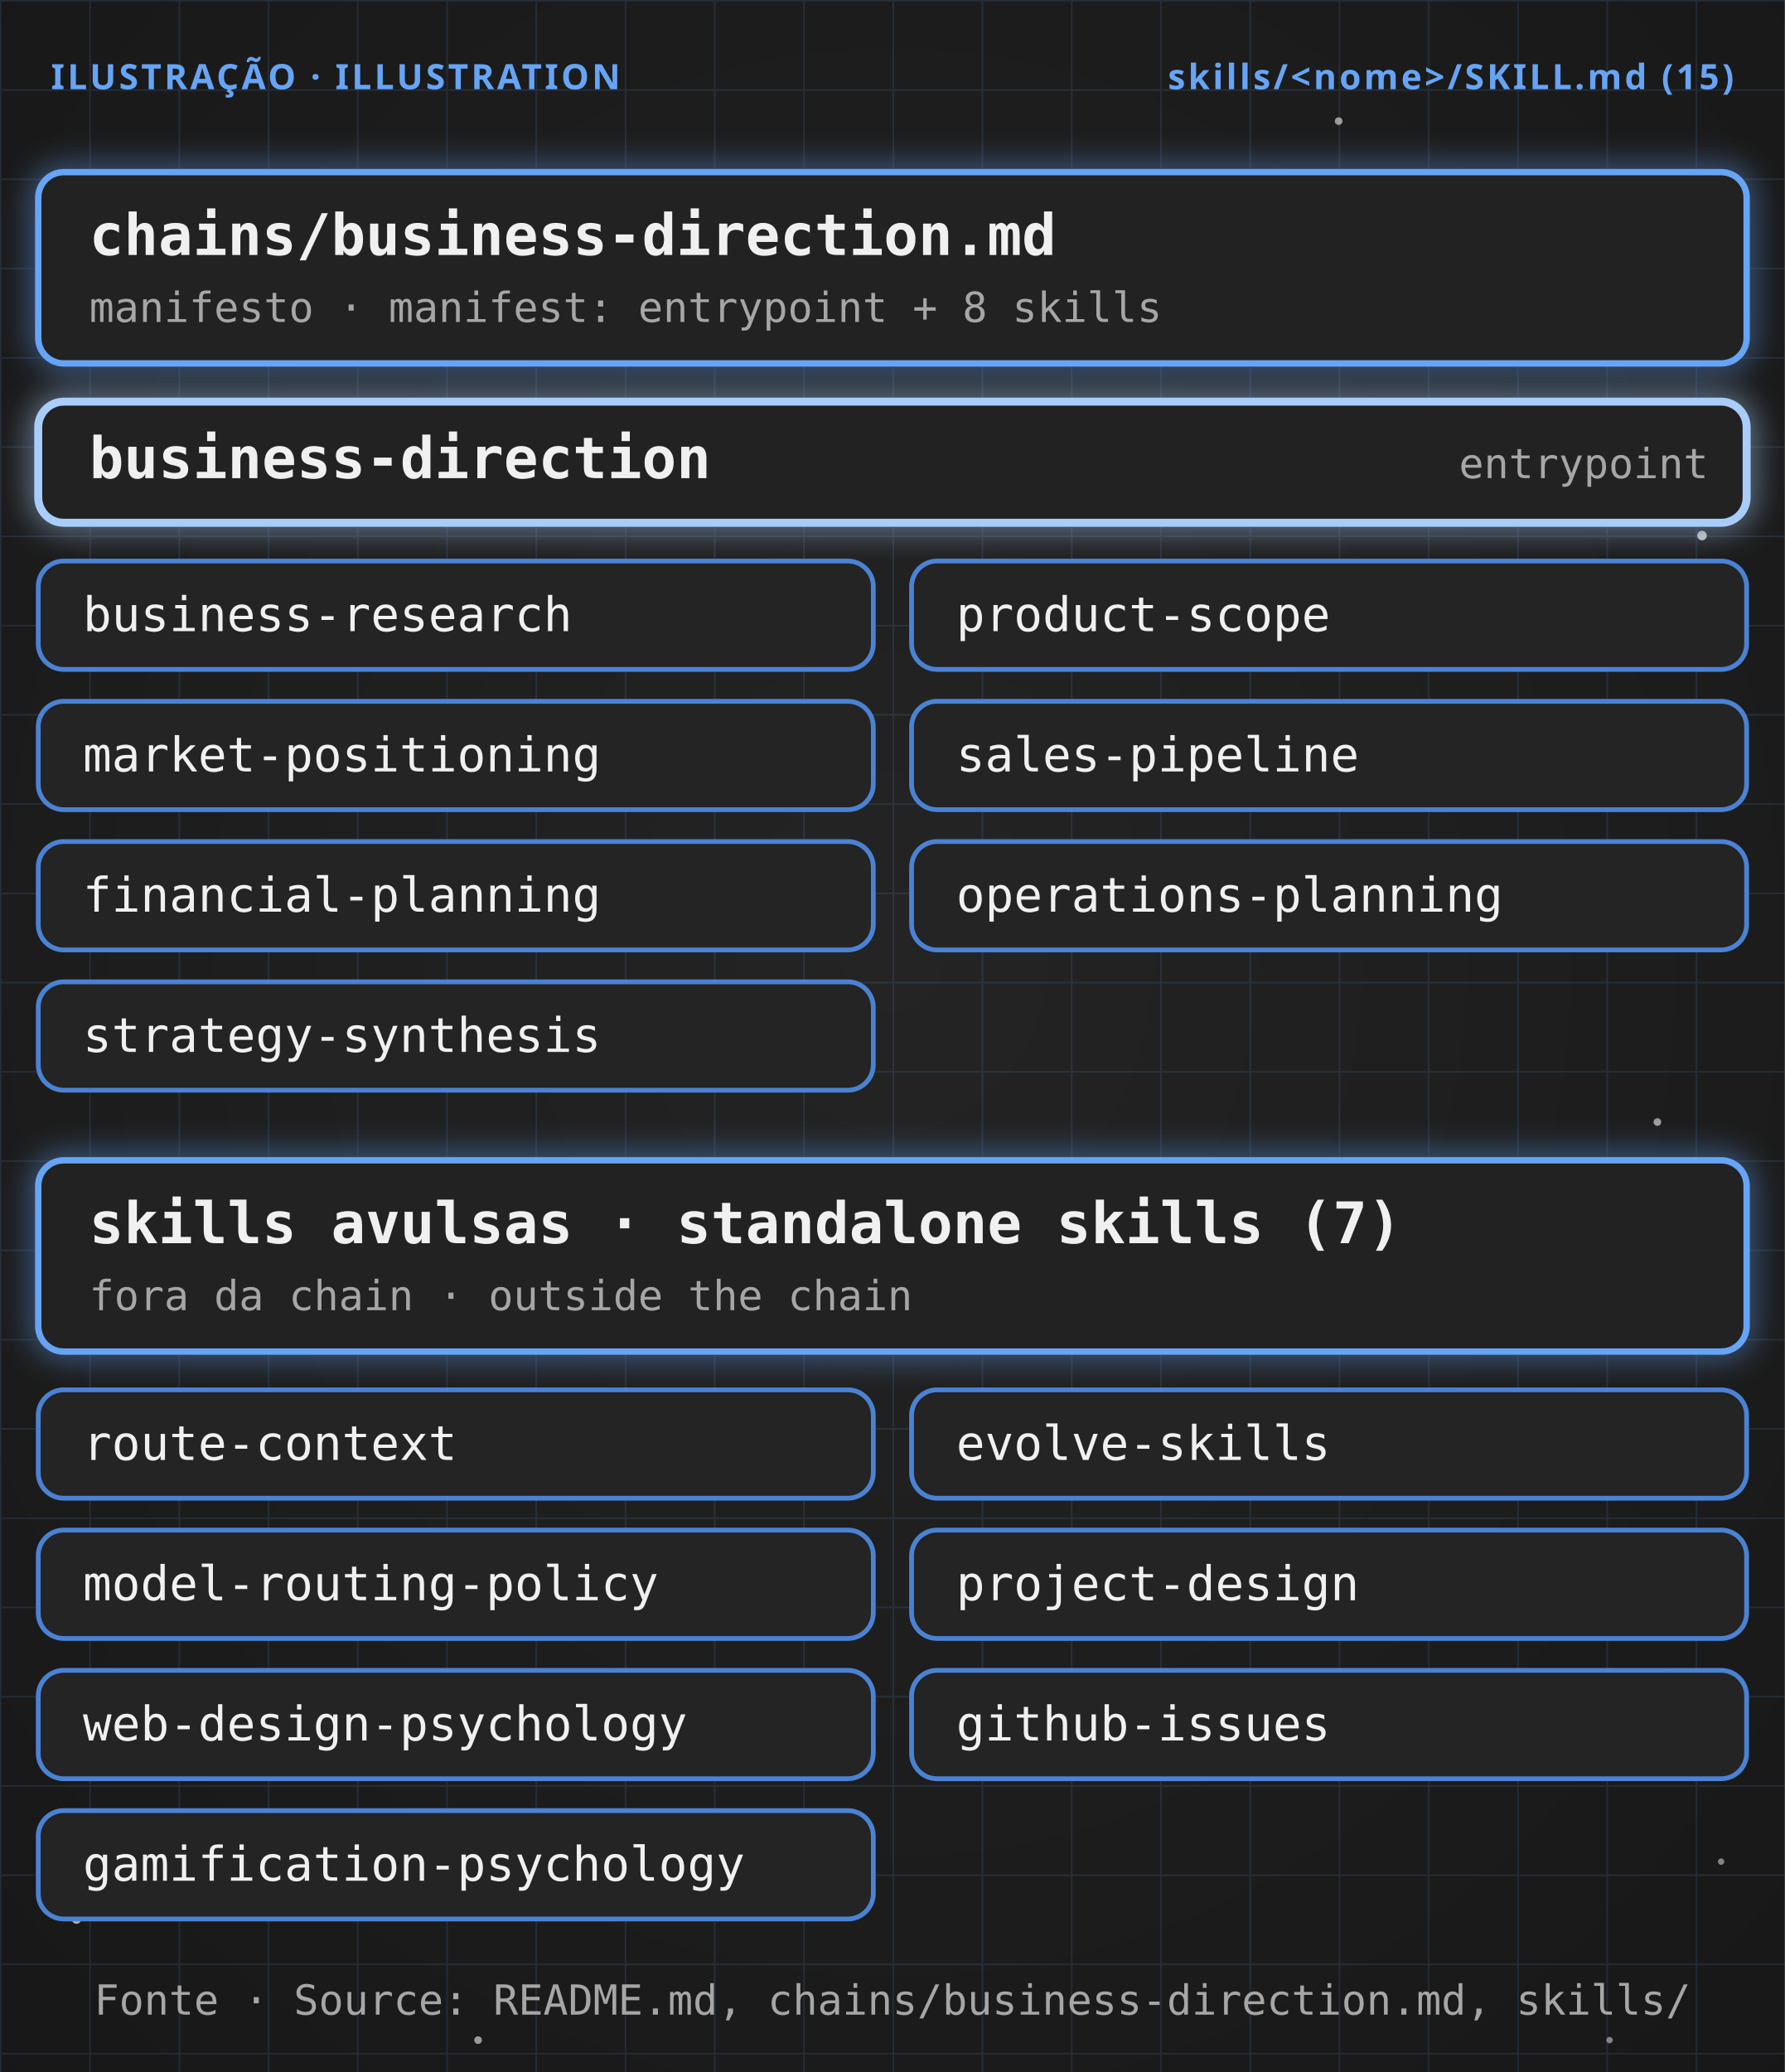
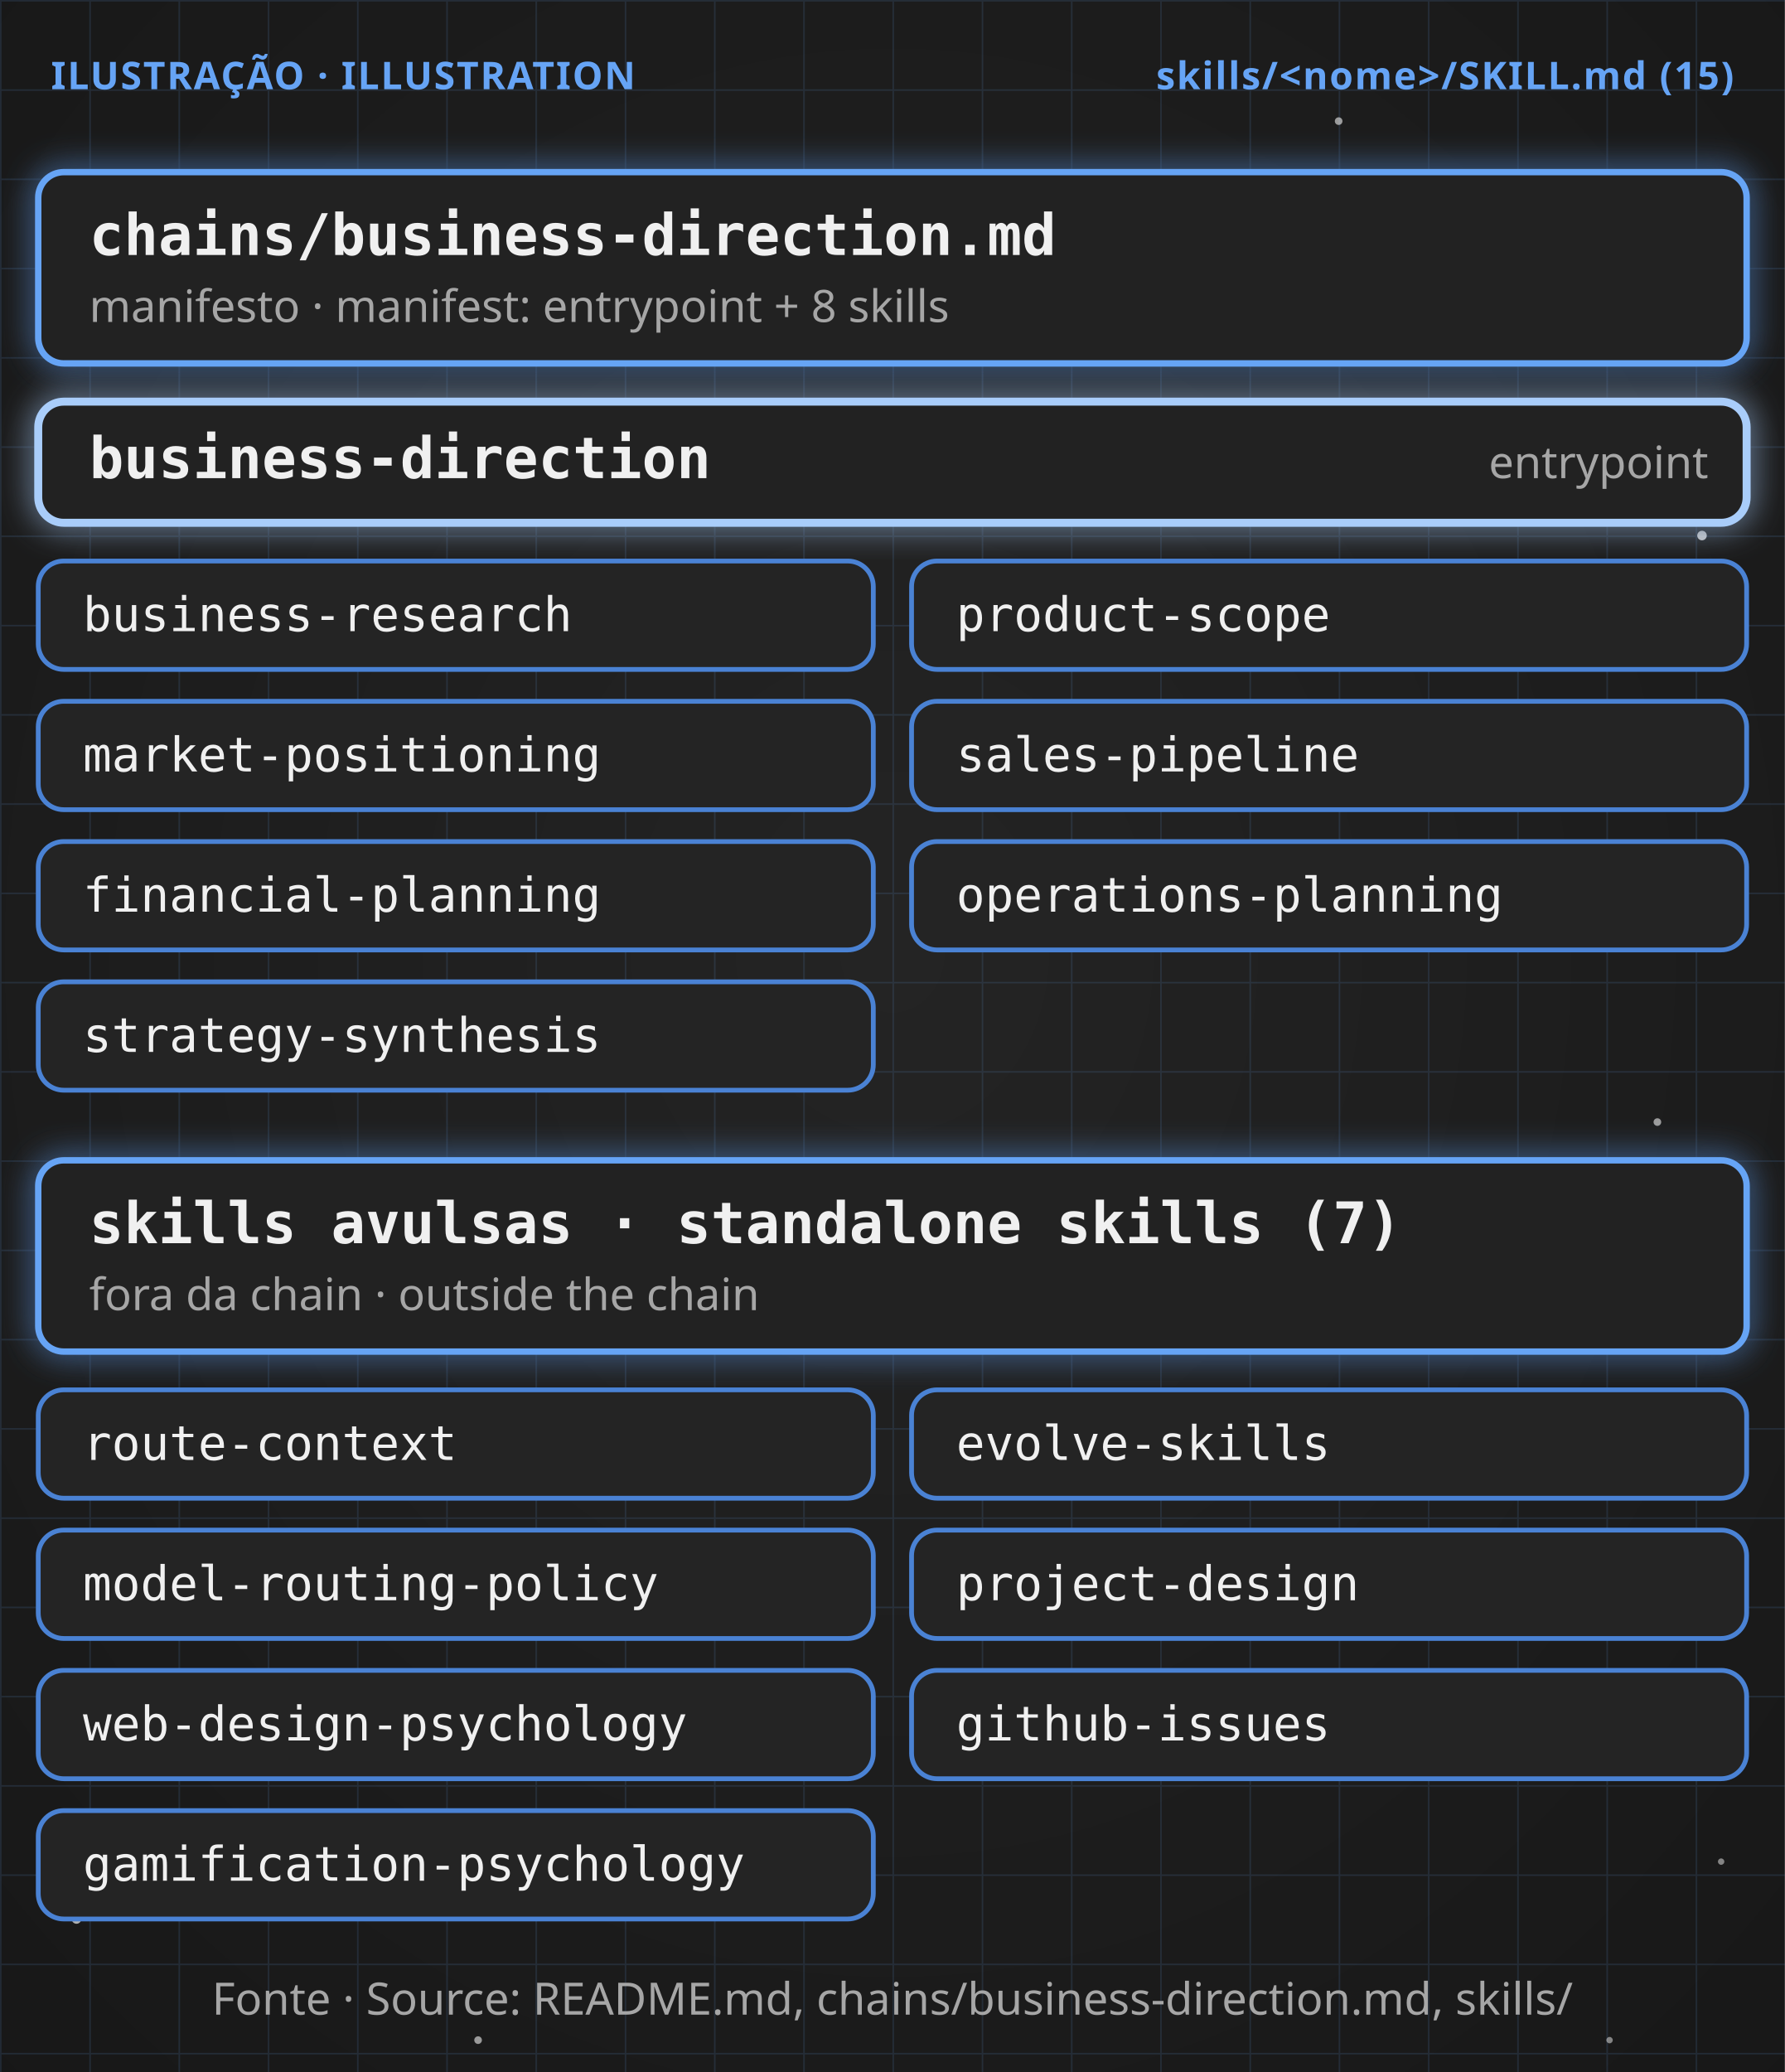
<svg xmlns="http://www.w3.org/2000/svg" viewBox="0 0 560 650" width="560" height="650" role="img" aria-labelledby="t d" data-cor-do-pulso="#66a4f5" data-compacta="">
  <defs>
    <radialGradient id="fundo" cx="50%" cy="46%" r="75%">
      <stop offset="0" stop-color="#242424" />
      <stop offset="1" stop-color="#171717" />
    </radialGradient>
    <pattern id="grade" width="28" height="28" patternUnits="userSpaceOnUse">
      <path d="M28,0 L0,0 L0,28" fill="none" stroke="#66a4f5" stroke-opacity="0.13" stroke-width="1" />
    </pattern>
    <filter id="brilho" x="-10%" y="-30%" width="120%" height="160%">
      <feGaussianBlur in="SourceGraphic" stdDeviation="5" result="b" />
      <feMerge>
        <feMergeNode in="b" />
        <feMergeNode in="SourceGraphic" />
      </feMerge>
    </filter>
    <style>
      .caixa { fill: #242424; stroke: #4a82d4; stroke-width: 1.5; }
      .grupo { stroke: #66a4f5; stroke-width: 2; }
      .centro { fill: #242424; stroke: #a9cdfa; stroke-width: 2.5; }
      .nome { font: 600 18px ui-monospace, SFMono-Regular, Menlo, Consolas, monospace; fill: #f0f0f0; }
      .item { font: 15px ui-monospace, SFMono-Regular, Menlo, Consolas, monospace; fill: #f0f0f0; }
-       .det { font: 13px ui-monospace, SFMono-Regular, Menlo, Consolas, monospace; fill: #a6a6a6; }
-       .rotulo { font: 600 11px ui-sans-serif, system-ui, sans-serif; fill: #66a4f5; letter-spacing: 0.08em; }
+       .det { font: 14px ui-sans-serif, system-ui, sans-serif; fill: #a6a6a6; }
+       .rotulo { font: 600 12px ui-sans-serif, system-ui, sans-serif; fill: #66a4f5; letter-spacing: 0.04em; }
    </style>
  </defs>
  <rect width="560" height="650" fill="url(#fundo)" />
  <rect width="560" height="650" fill="url(#grade)" />
  <g fill="#f0f0f0" aria-hidden="true">
    <circle cx="28" cy="150" r="1.2" opacity="0.7" />
    <circle cx="534" cy="168" r="1.5" opacity="0.8" />
    <circle cx="40" cy="330" r="1" opacity="0.5" />
    <circle cx="520" cy="352" r="1.2" opacity="0.6" />
    <circle cx="24" cy="602" r="1.5" opacity="0.7" />
    <circle cx="540" cy="584" r="1" opacity="0.5" />
    <circle cx="300" cy="112" r="1" opacity="0.5" />
    <circle cx="262" cy="404" r="1.2" opacity="0.6" />
    <circle cx="420" cy="38" r="1.2" opacity="0.6" />
    <circle cx="150" cy="640" r="1.2" opacity="0.6" />
    <circle cx="505" cy="640" r="1" opacity="0.5" />
  </g>
  <text x="16" y="28" class="rotulo">ILUSTRAÇÃO · ILLUSTRATION</text>
  <text x="544" y="28" class="rotulo" text-anchor="end">skills/&lt;nome&gt;/SKILL.md (15)</text>
  <rect x="12" y="54" width="536" height="60" rx="8" class="caixa grupo" filter="url(#brilho)" />
  <text x="28" y="80" class="nome">chains/business-direction.md</text>
  <text x="28" y="101" class="det">manifesto · manifest: entrypoint + 8 skills</text>
  <rect x="12" y="126" width="536" height="38" rx="8" class="centro" filter="url(#brilho)" />
  <text x="28" y="150" class="nome">business-direction</text>
  <text x="536" y="150" class="det" text-anchor="end">entrypoint</text>
  <rect x="12" y="176" width="262" height="34" rx="8" class="caixa" />
  <text x="26" y="198" class="item">business-research</text>
  <rect x="286" y="176" width="262" height="34" rx="8" class="caixa" />
  <text x="300" y="198" class="item">product-scope</text>
  <rect x="12" y="220" width="262" height="34" rx="8" class="caixa" />
  <text x="26" y="242" class="item">market-positioning</text>
  <rect x="286" y="220" width="262" height="34" rx="8" class="caixa" />
  <text x="300" y="242" class="item">sales-pipeline</text>
  <rect x="12" y="264" width="262" height="34" rx="8" class="caixa" />
  <text x="26" y="286" class="item">financial-planning</text>
  <rect x="286" y="264" width="262" height="34" rx="8" class="caixa" />
  <text x="300" y="286" class="item">operations-planning</text>
  <rect x="12" y="308" width="262" height="34" rx="8" class="caixa" />
  <text x="26" y="330" class="item">strategy-synthesis</text>
  <rect x="12" y="364" width="536" height="60" rx="8" class="caixa grupo" filter="url(#brilho)" />
  <text x="28" y="390" class="nome">skills avulsas · standalone skills (7)</text>
  <text x="28" y="411" class="det">fora da chain · outside the chain</text>
  <rect x="12" y="436" width="262" height="34" rx="8" class="caixa" />
  <text x="26" y="458" class="item">route-context</text>
  <rect x="286" y="436" width="262" height="34" rx="8" class="caixa" />
  <text x="300" y="458" class="item">evolve-skills</text>
  <rect x="12" y="480" width="262" height="34" rx="8" class="caixa" />
  <text x="26" y="502" class="item">model-routing-policy</text>
  <rect x="286" y="480" width="262" height="34" rx="8" class="caixa" />
  <text x="300" y="502" class="item">project-design</text>
  <rect x="12" y="524" width="262" height="34" rx="8" class="caixa" />
  <text x="26" y="546" class="item">web-design-psychology</text>
  <rect x="286" y="524" width="262" height="34" rx="8" class="caixa" />
  <text x="300" y="546" class="item">github-issues</text>
  <rect x="12" y="568" width="262" height="34" rx="8" class="caixa" />
  <text x="26" y="590" class="item">gamification-psychology</text>
  <text x="280" y="632" class="det" text-anchor="middle">Fonte · Source: README.md, chains/business-direction.md, skills/</text>
</svg>
